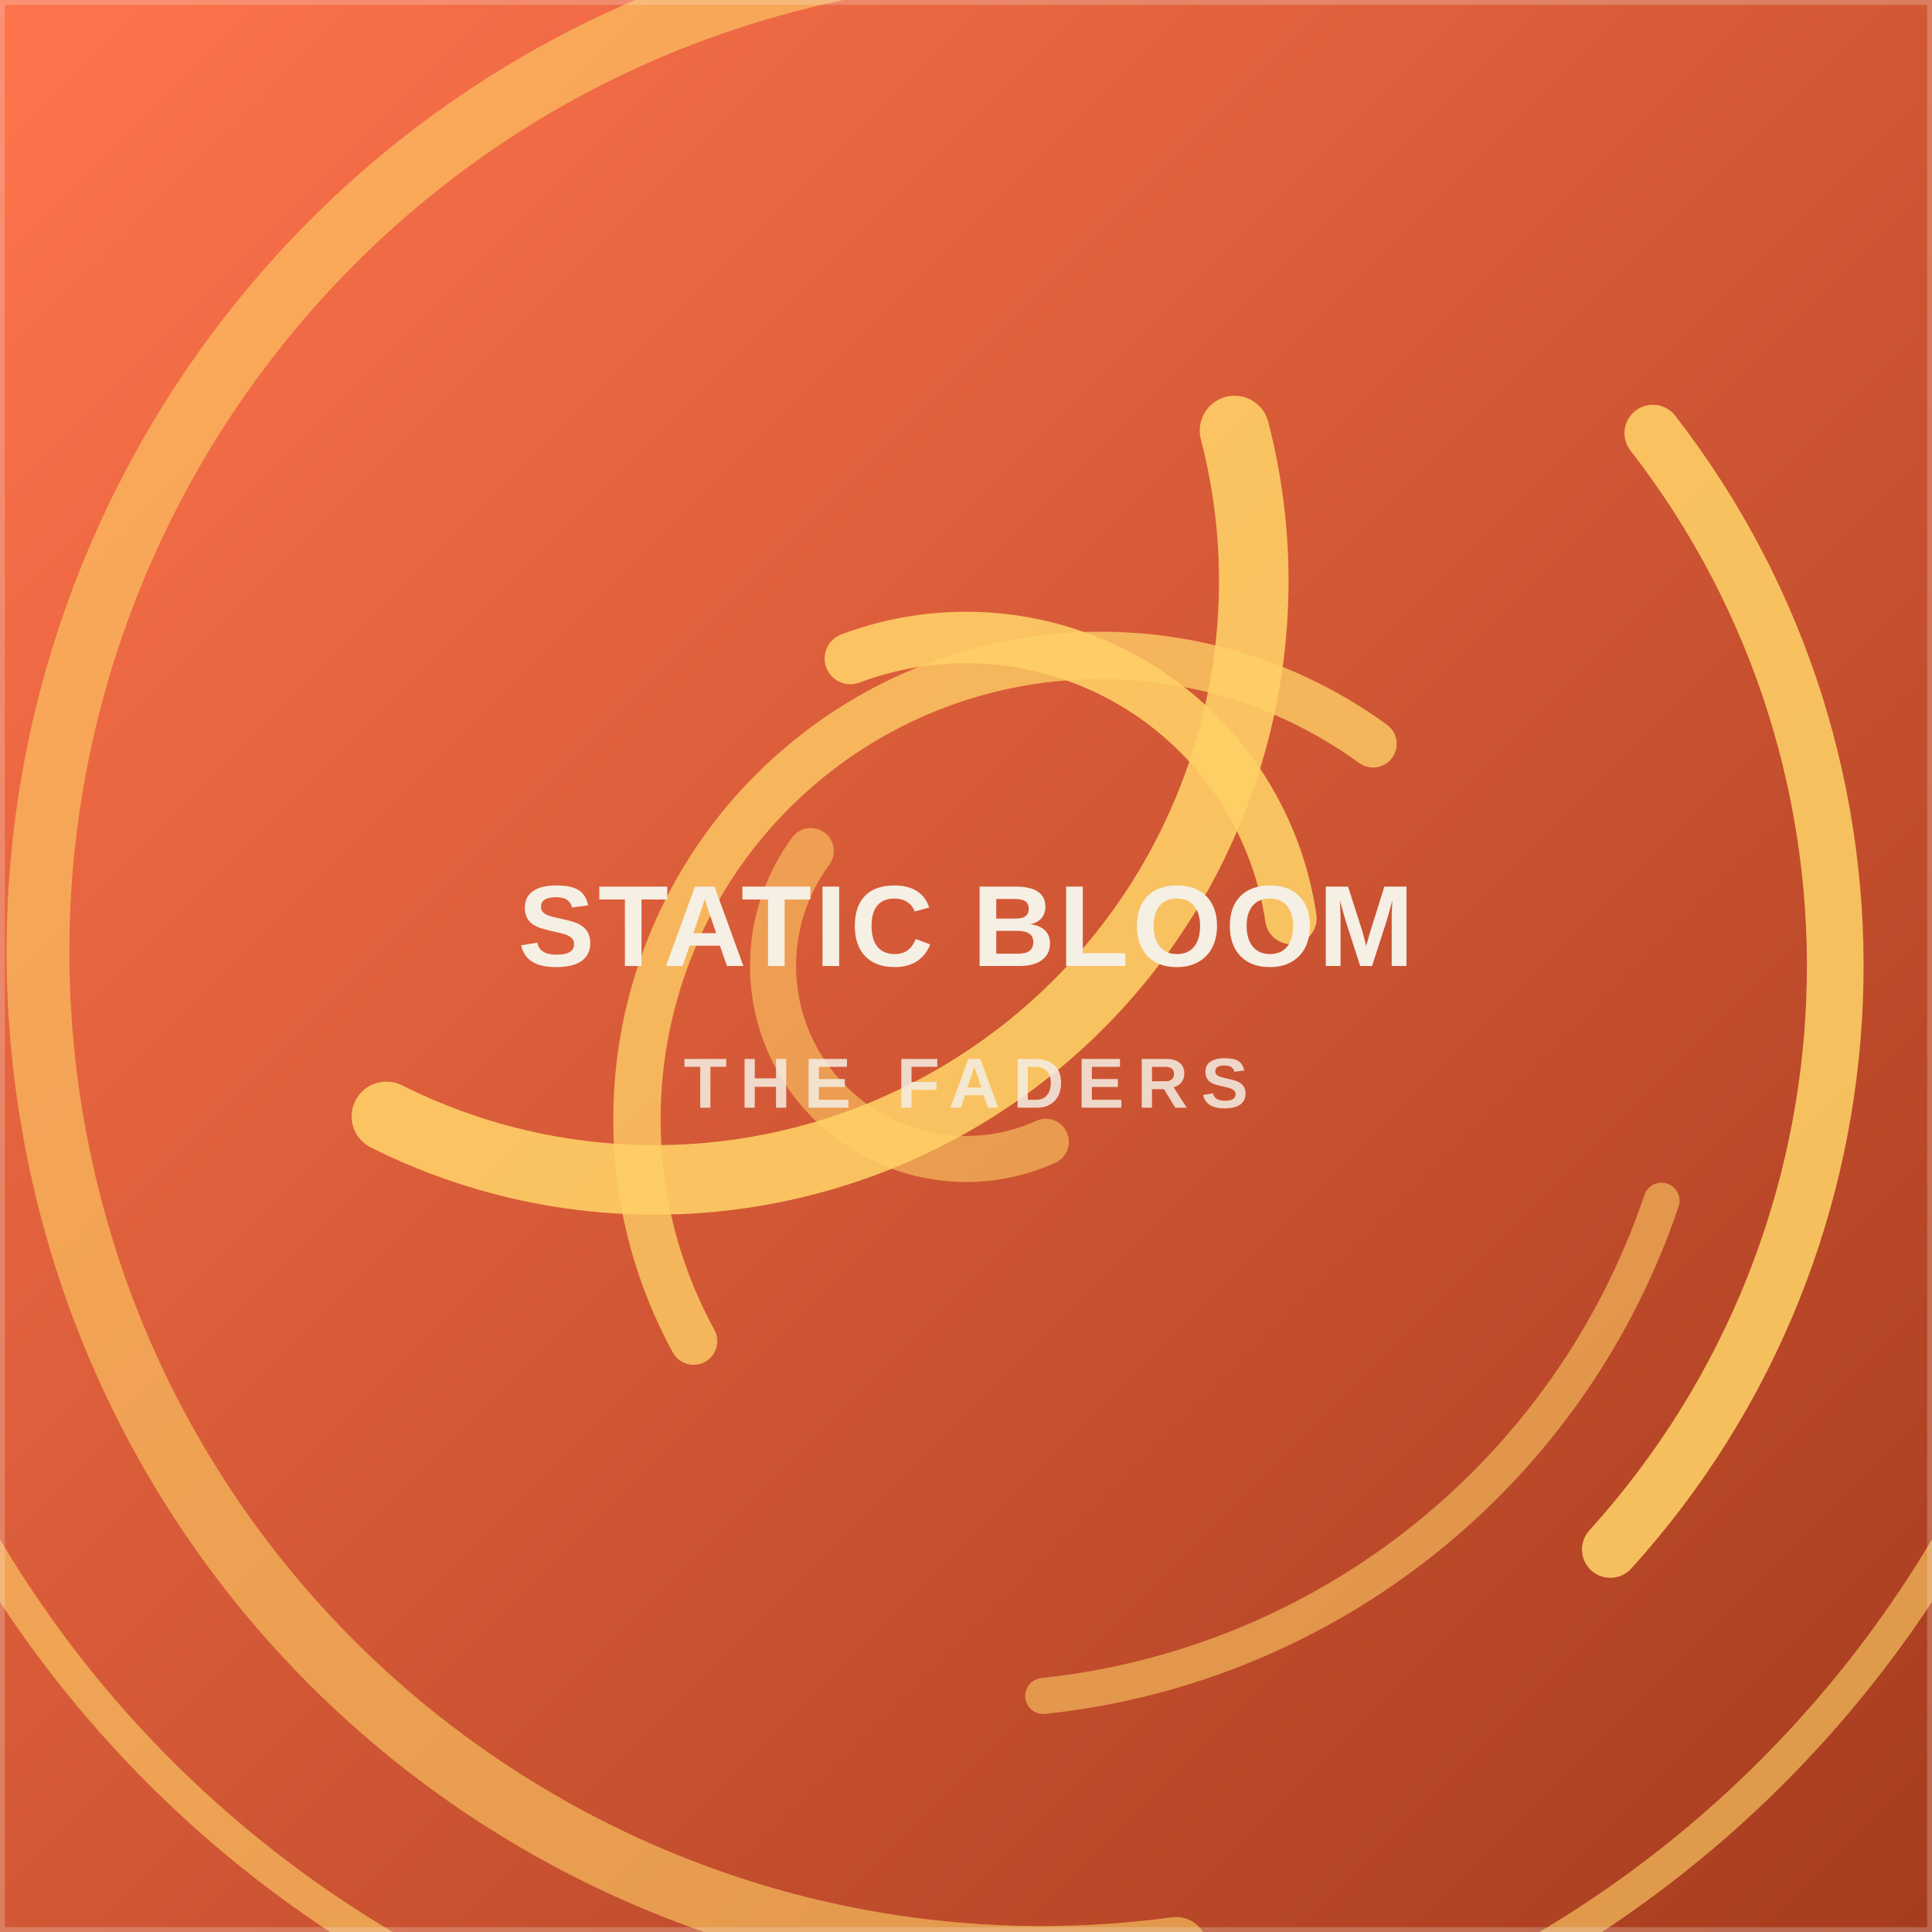
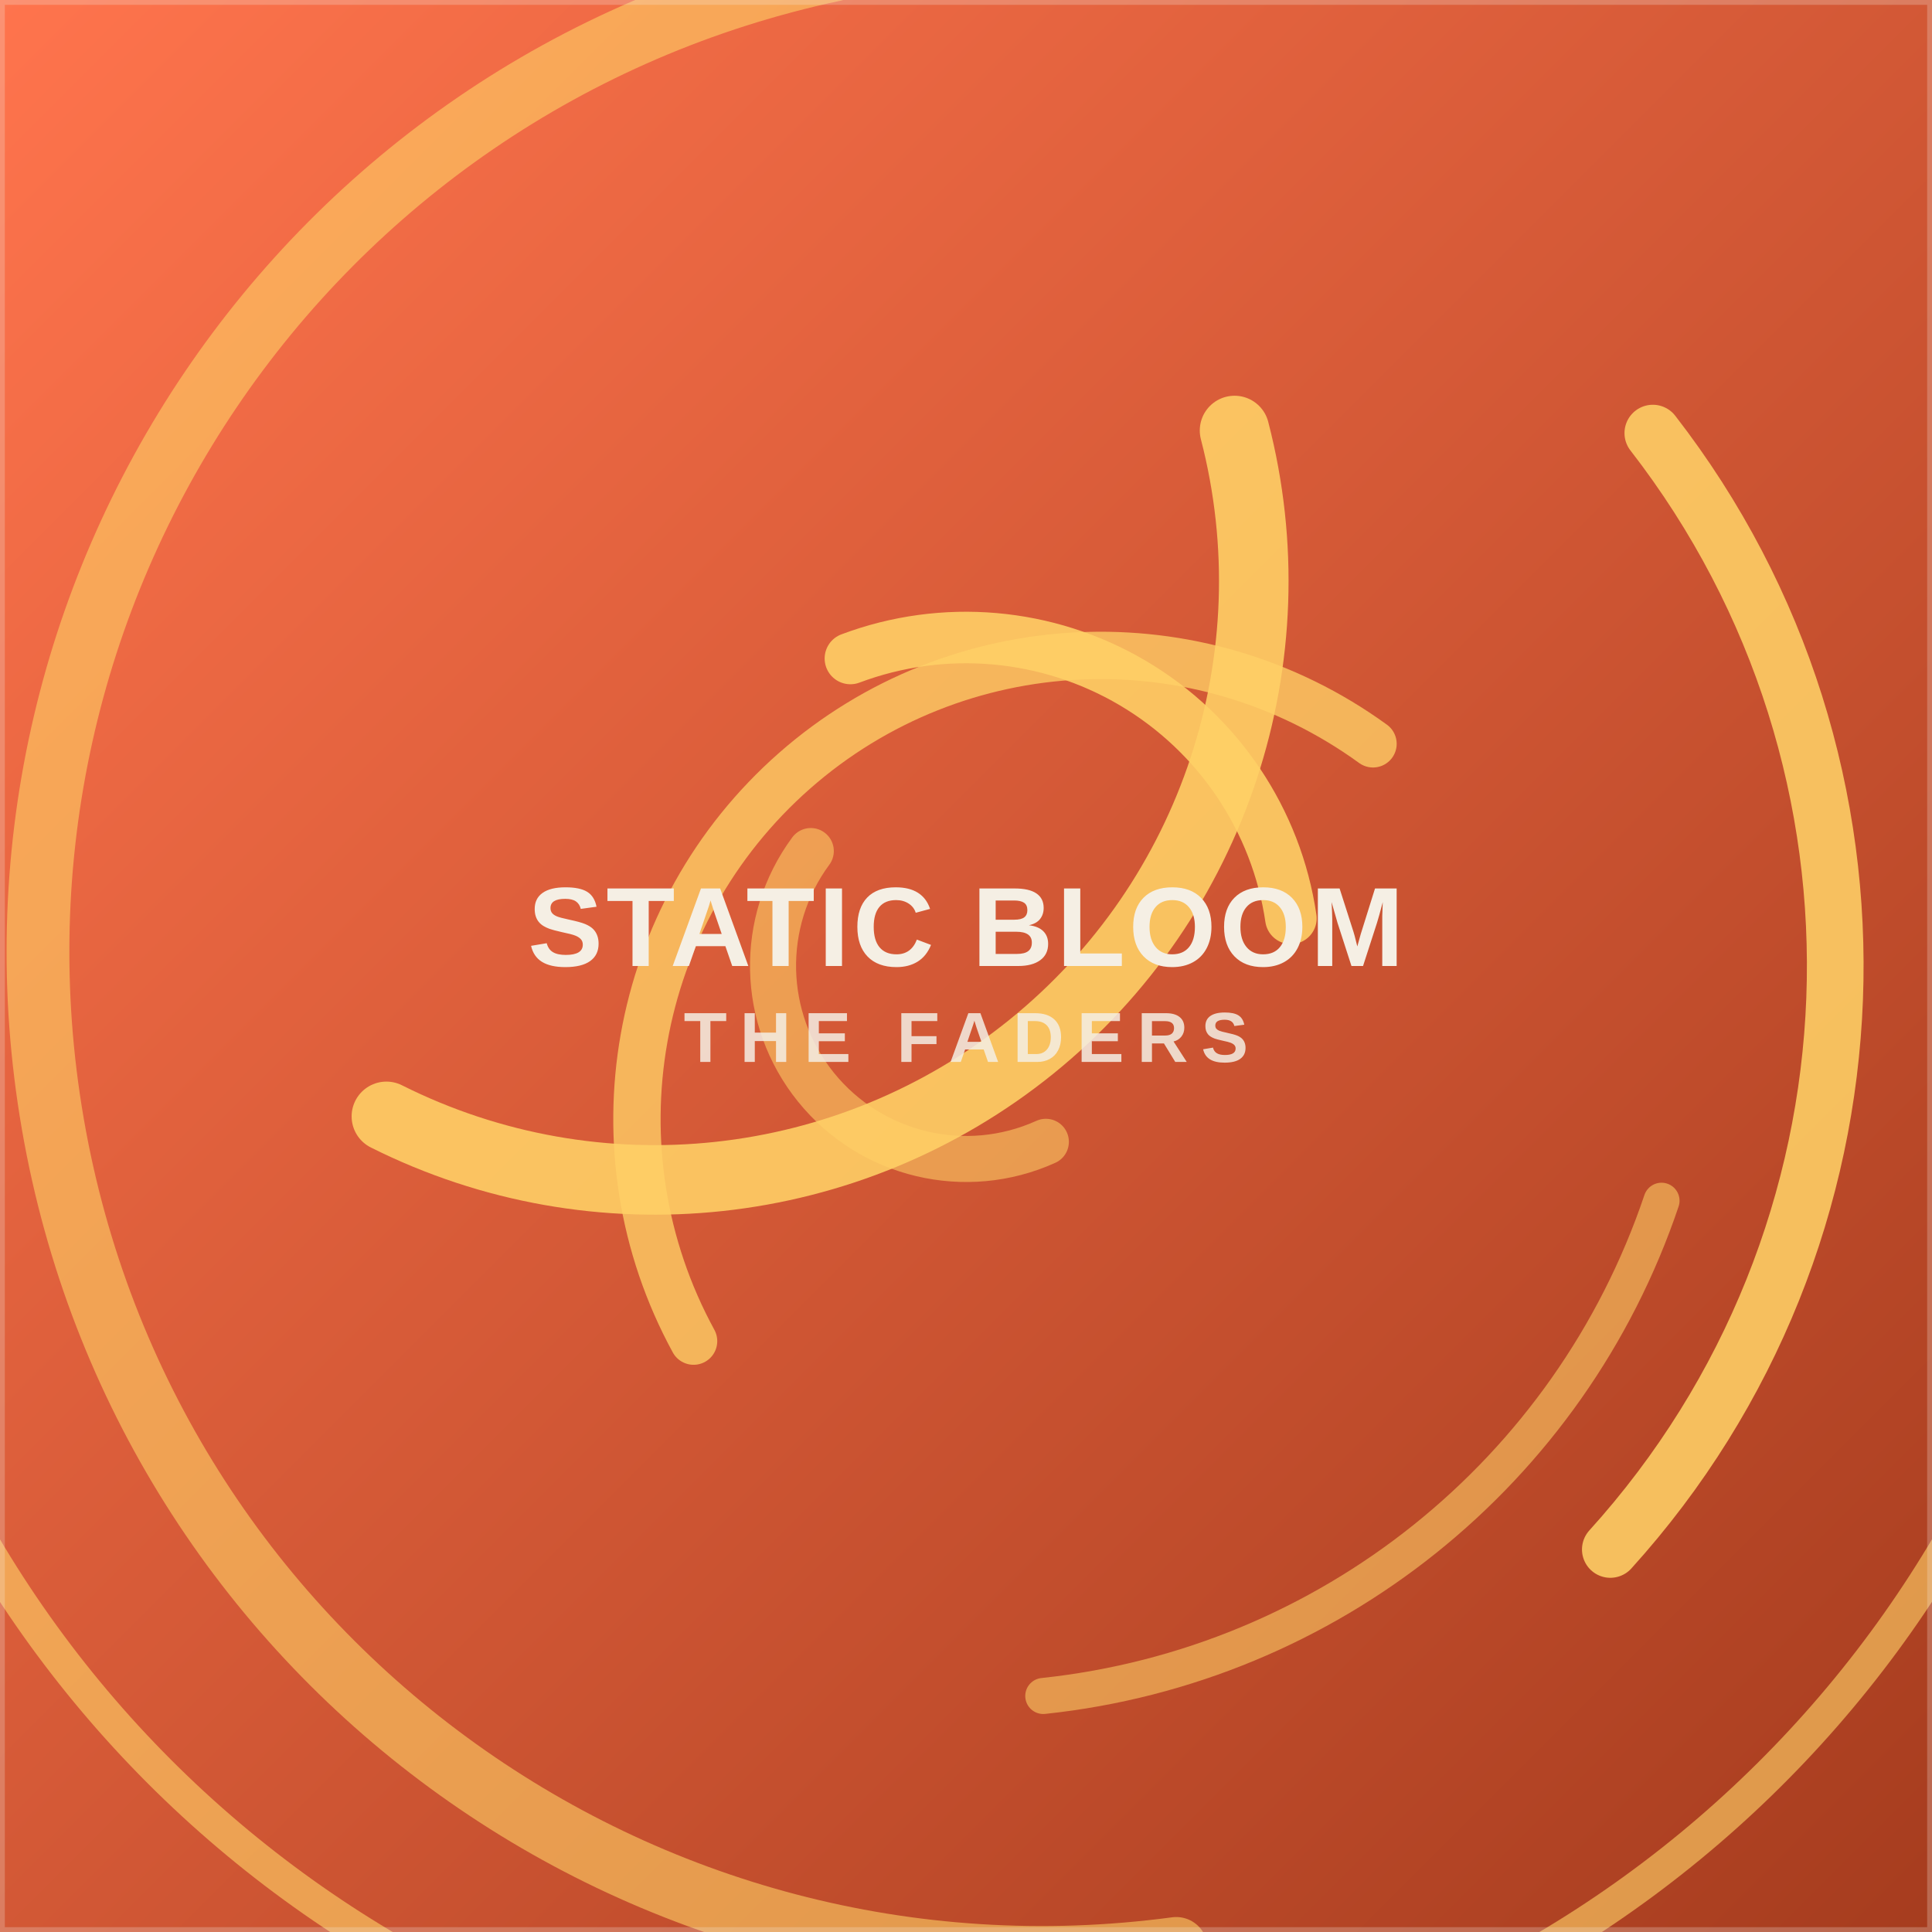
<svg xmlns="http://www.w3.org/2000/svg" viewBox="0 0 600 600">
  <defs>
    <linearGradient id="g" x1="0" y1="0" x2="1" y2="1">
      <stop offset="0" stop-color="#ff744d" />
      <stop offset="1" stop-color="#a63c1e" />
    </linearGradient>
  </defs>
  <rect width="600" height="600" fill="url(#g)" />
  <g>
    <path d="M 324.8 354.6 A 60 60 0 0 1 251.8 264.3" fill="none" stroke="#ffd166" stroke-width="14.3" opacity="0.57" stroke-linecap="round" />
    <path d="M 264.1 204.5 A 102 102 0 0 1 400.9 285.2" fill="none" stroke="#ffd166" stroke-width="16.0" opacity="0.88" stroke-linecap="round" />
    <path d="M 215.4 416.5 A 144 144 0 0 1 426.4 231.0" fill="none" stroke="#ffd166" stroke-width="14.7" opacity="0.77" stroke-linecap="round" />
    <path d="M 383.4 133.7 A 186 186 0 0 1 120.0 346.7" fill="none" stroke="#ffd166" stroke-width="21.6" opacity="0.88" stroke-linecap="round" />
    <path d="M 516.0 372.9 A 228 228 0 0 1 324.0 526.7" fill="none" stroke="#ffd166" stroke-width="11.2" opacity="0.57" stroke-linecap="round" />
    <path d="M 513.3 134.5 A 270 270 0 0 1 500.1 481.2" fill="none" stroke="#ffd166" stroke-width="17.6" opacity="0.87" stroke-linecap="round" />
    <path d="M 365.3 605.1 A 312 312 0 0 1 258.9 -9.3" fill="none" stroke="#ffd166" stroke-width="19.5" opacity="0.59" stroke-linecap="round" />
    <path d="M 653.6 316.7 A 354 354 0 0 1 -24.1 442.4" fill="none" stroke="#ffd166" stroke-width="10.3" opacity="0.62" stroke-linecap="round" />
  </g>
  <rect x="0" y="0" width="600" height="600" fill="none" stroke="rgba(245,239,228,0.25)" stroke-width="3" />
-   <text x="300" y="300" text-anchor="middle" font-family="Arial Black, Arial, sans-serif" font-weight="900" font-size="35.833" fill="#f5efe4" letter-spacing="1">STATIC BLOOM</text>
-   <text x="300" y="344" text-anchor="middle" font-family="Arial, sans-serif" font-weight="700" font-size="22" fill="#f5efe4" opacity="0.85" letter-spacing="4">THE FADERS</text>
+   <text x="300" y="300.0" text-anchor="middle" font-family="Arial Black, Arial, sans-serif" font-weight="900" font-size="35.0" fill="#f5efe4" letter-spacing="1">STATIC BLOOM</text>
+   <text x="300" y="329.8" text-anchor="middle" font-family="Arial, sans-serif" font-weight="700" font-size="22" fill="#f5efe4" opacity="0.85" letter-spacing="4">THE FADERS</text>
</svg>
